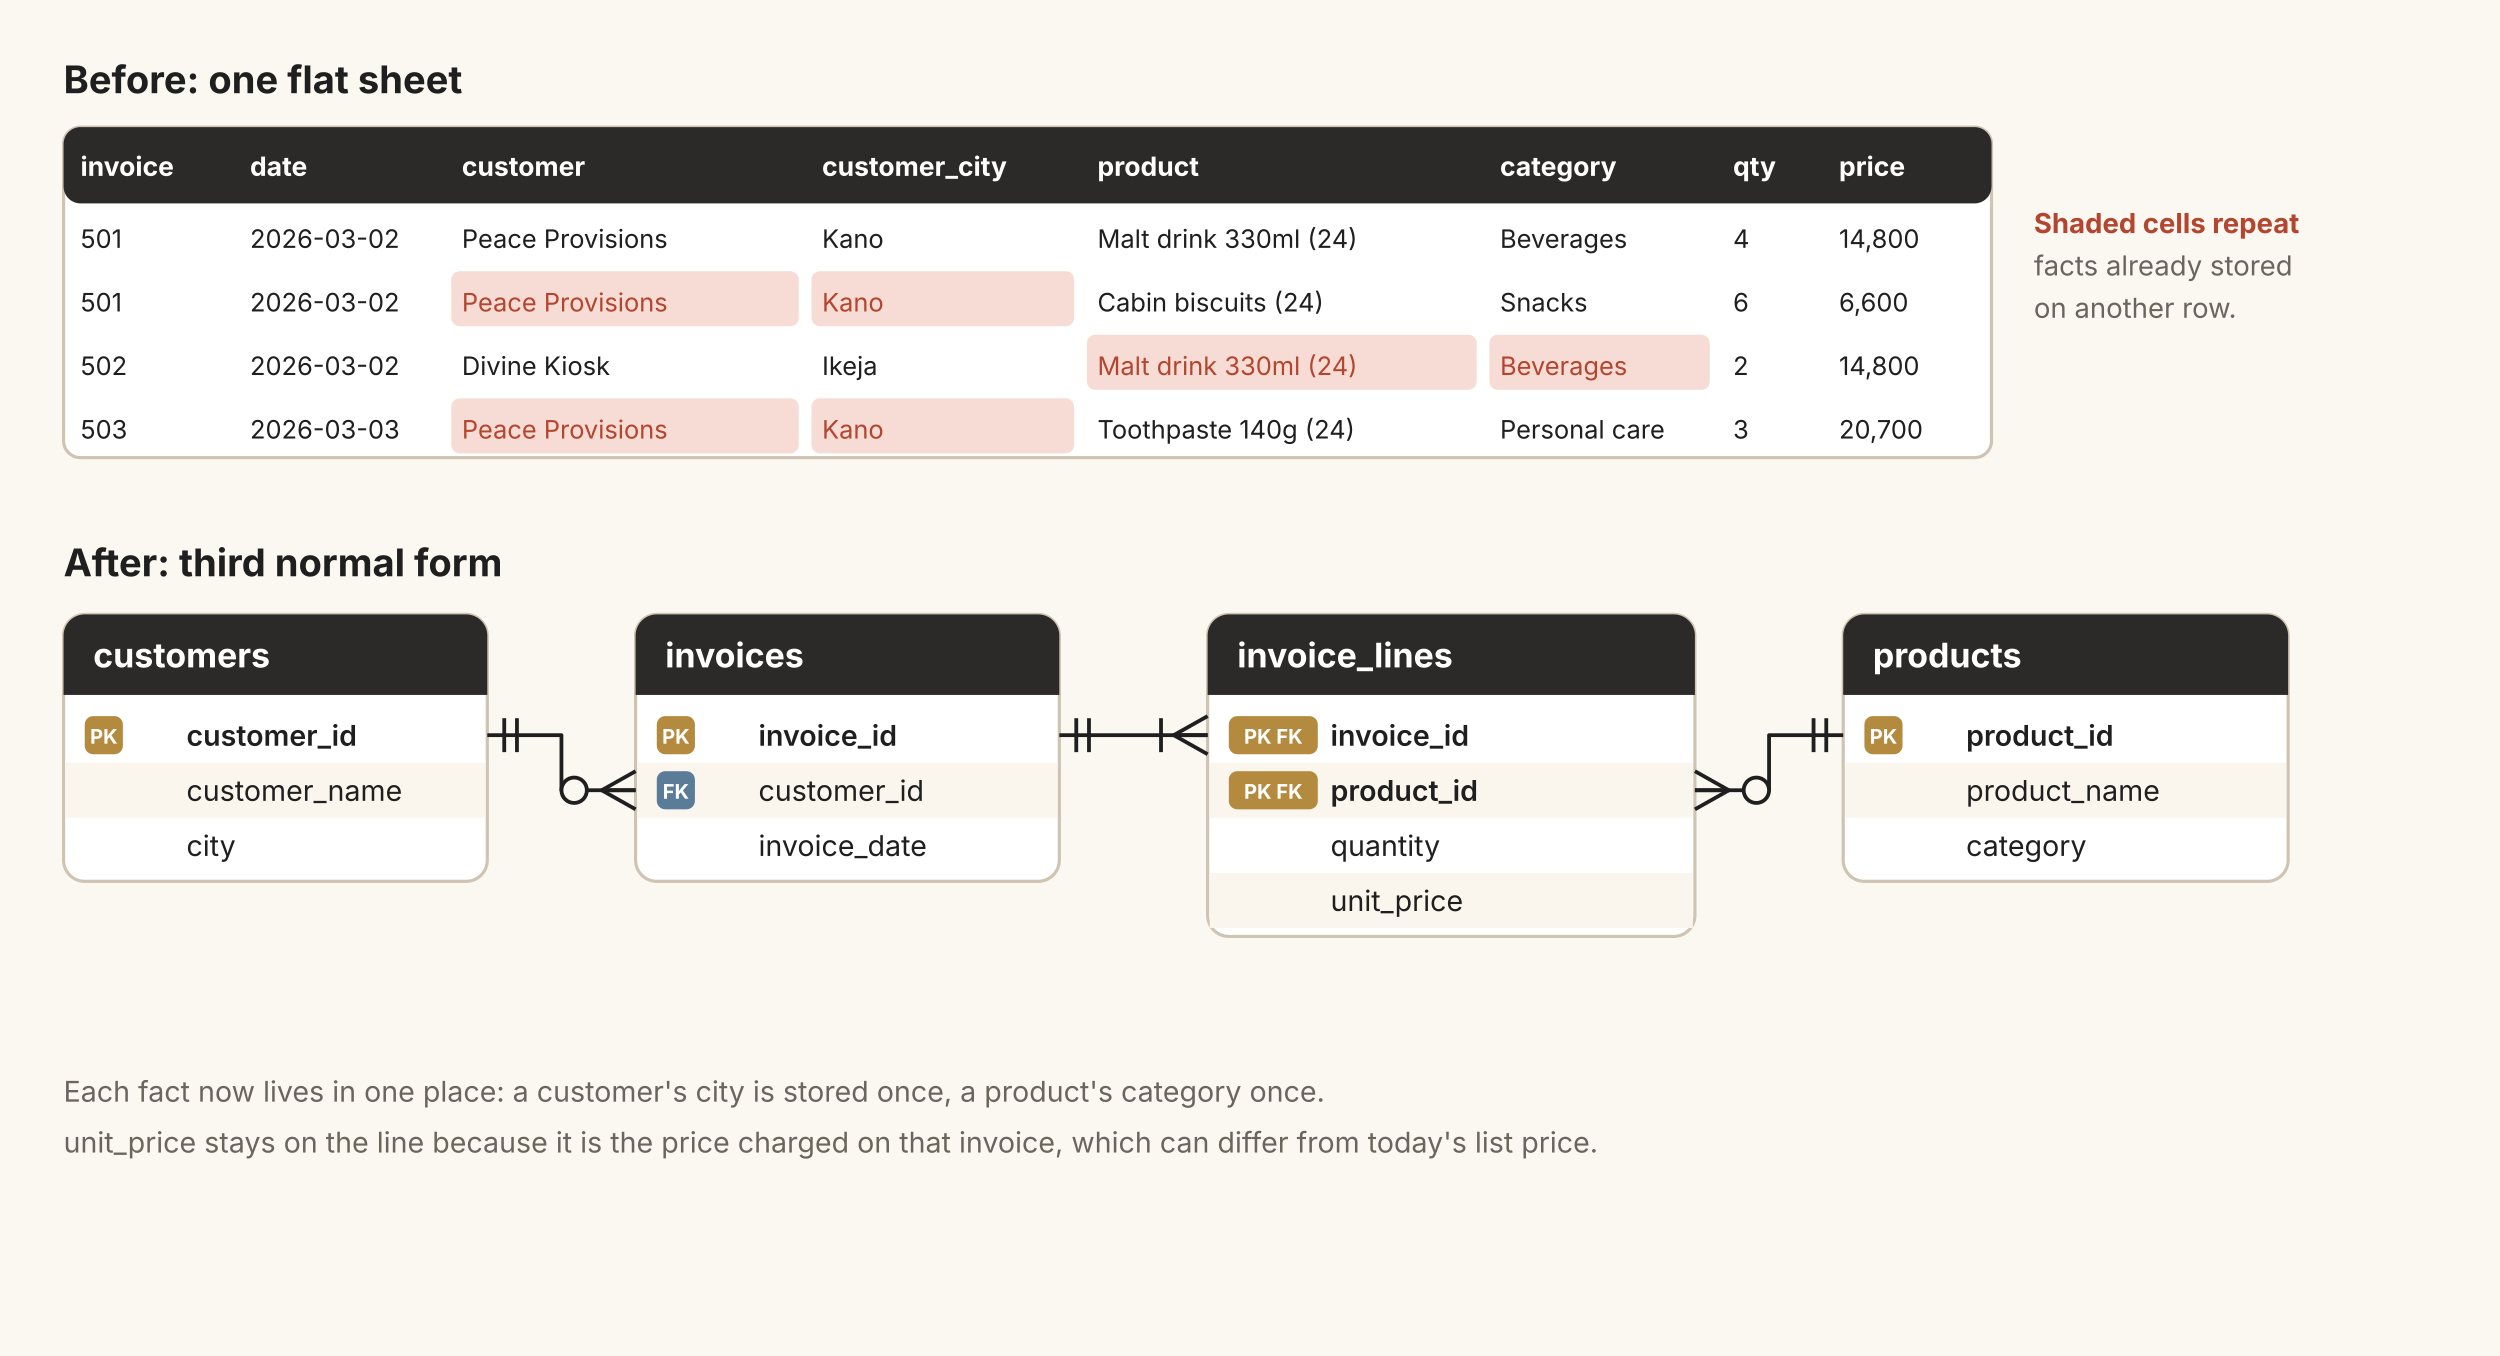
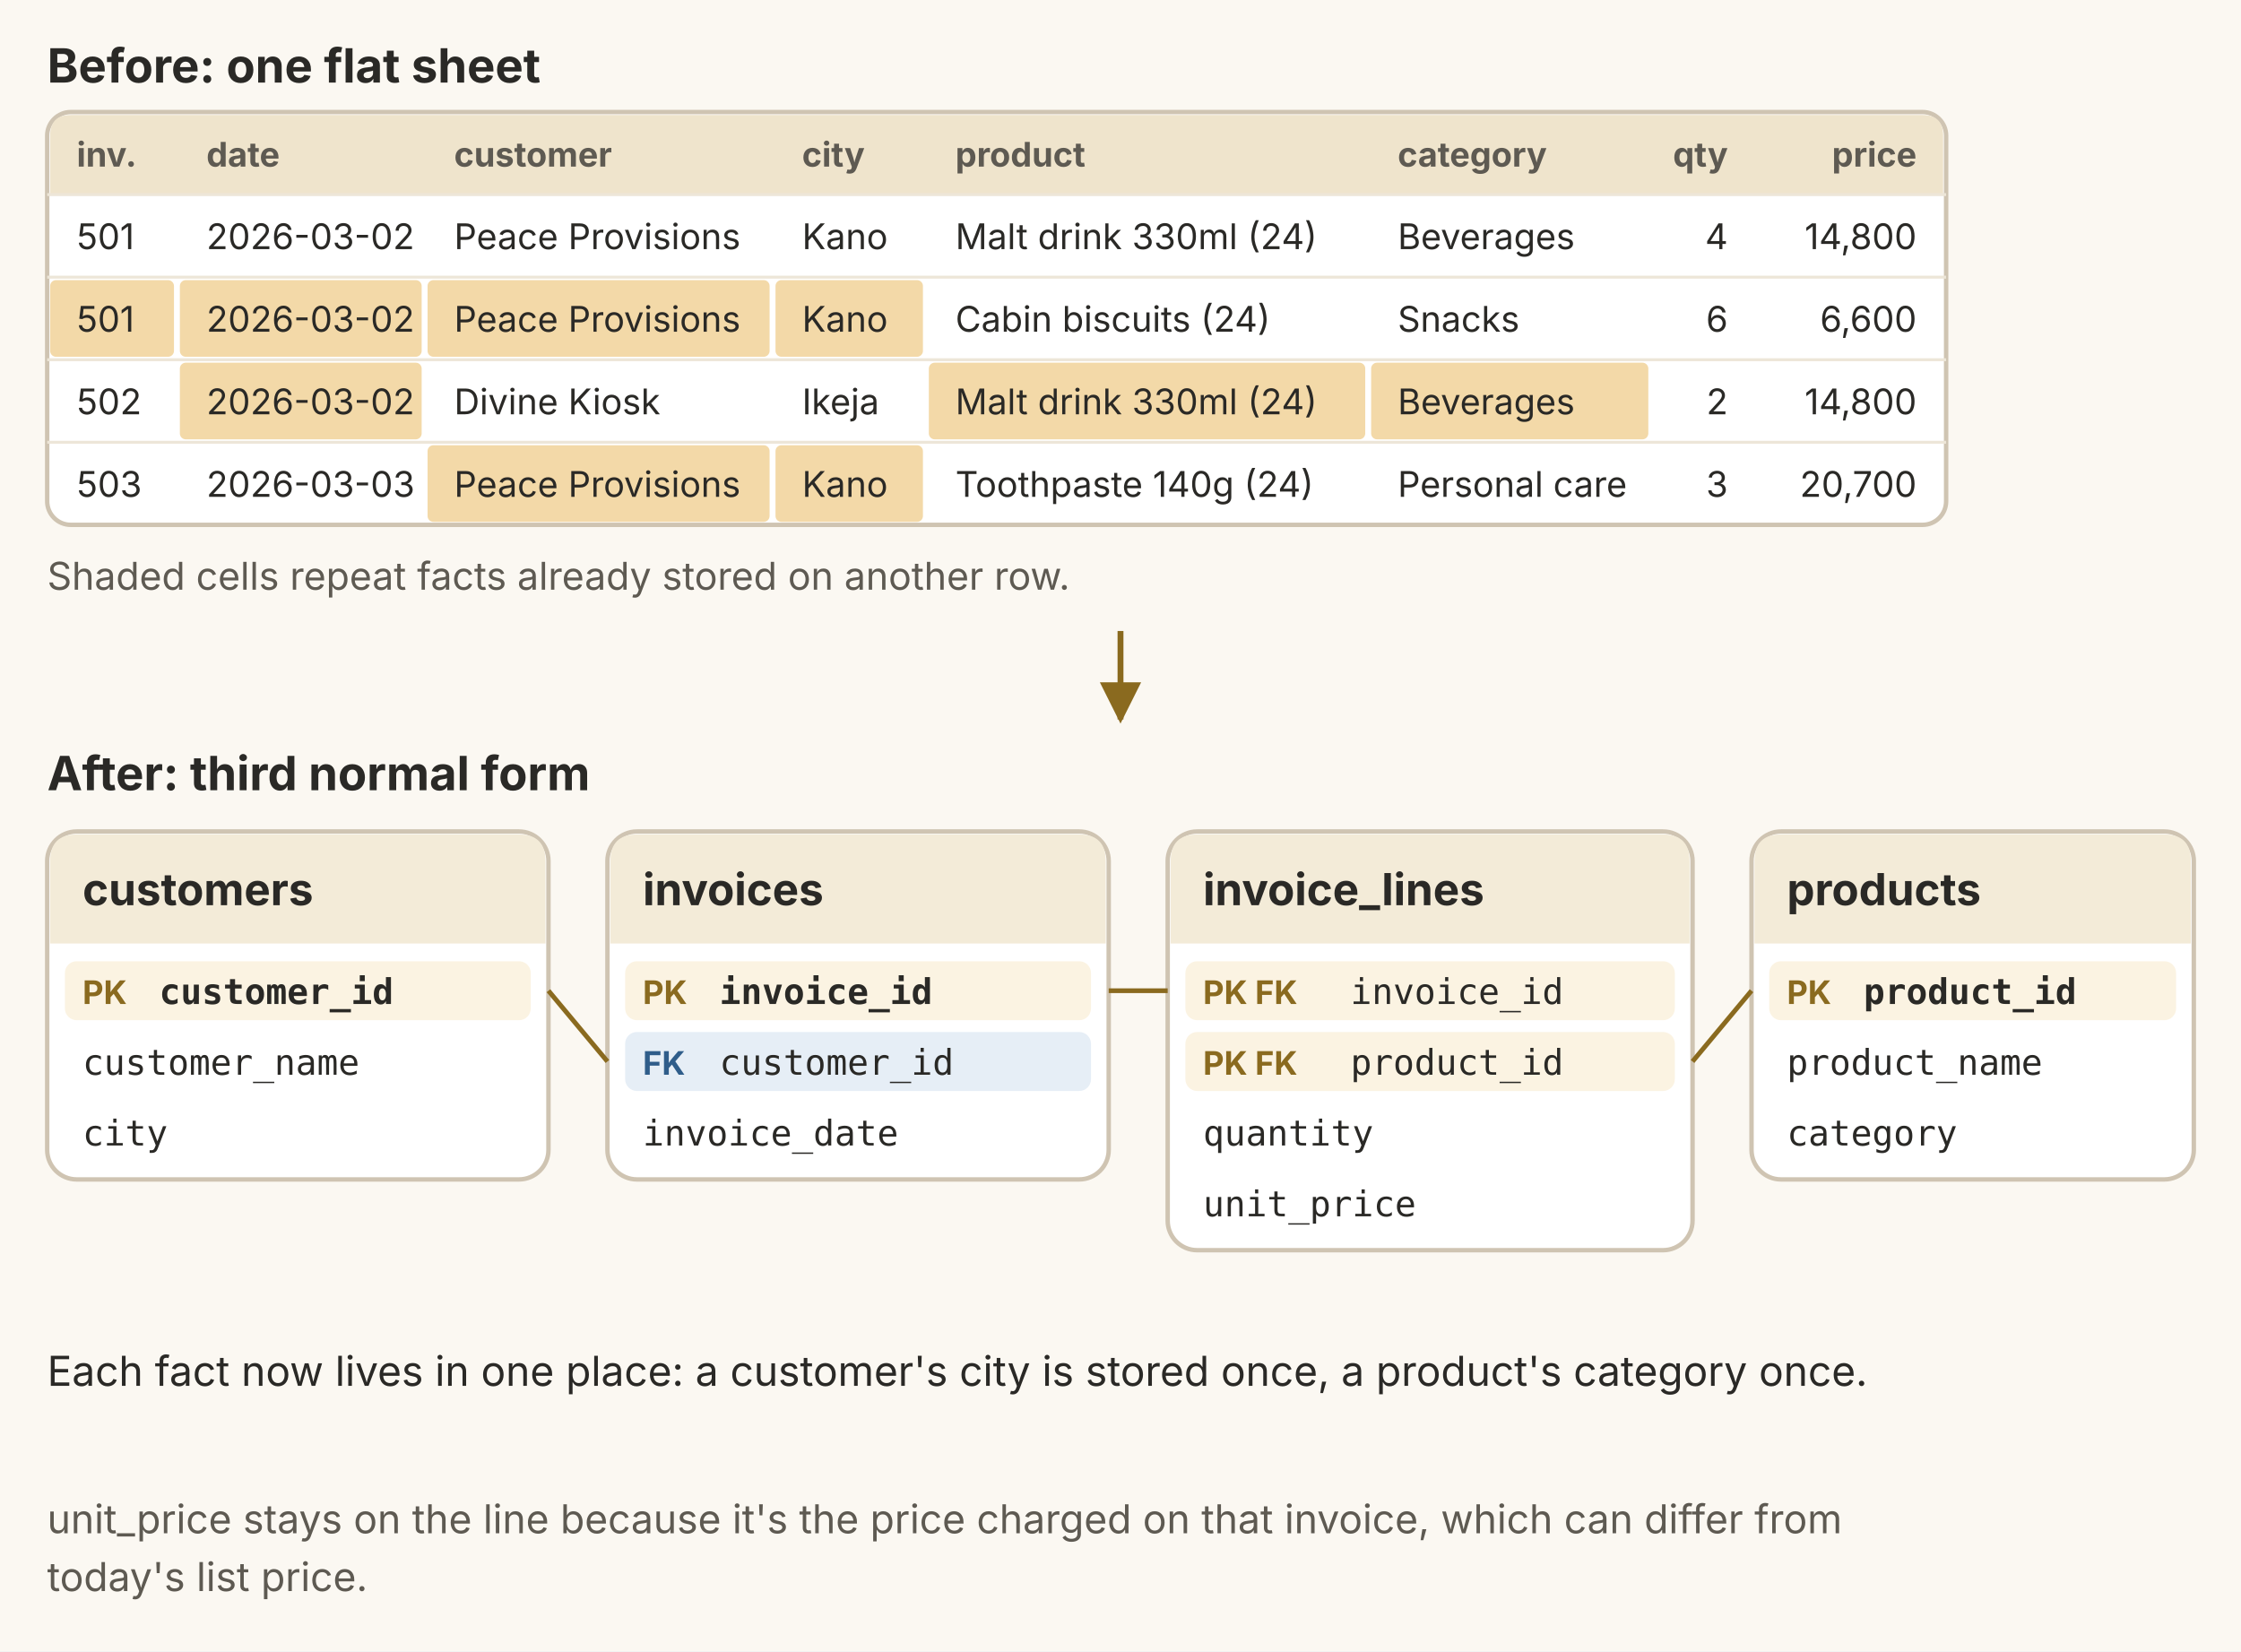
- <svg xmlns="http://www.w3.org/2000/svg" viewBox="0 0 1180 640" width="1180" height="640" role="img" aria-label="Normalising a flat invoice sheet: repeated customer and product details are moved into their own tables, linked by keys.">
-   <rect width="1180" height="640" fill="#FBF8F2" />
-   <text x="30" y="44" font-family="Inter, 'Segoe UI', Arial, sans-serif" font-size="18" font-weight="700" fill="#1F1F1F" text-anchor="start" xml:space="preserve">Before: one flat sheet</text>
-   <rect x="30" y="60" width="910" height="156" rx="8" fill="#fff" stroke="#CFC4B2" stroke-width="1.5" />
-   <rect x="30" y="60" width="910" height="36" rx="8" fill="#2B2A28" />
-   <text x="38" y="83" font-family="Inter, 'Segoe UI', Arial, sans-serif" font-size="12.5" font-weight="700" fill="#fff" text-anchor="start" xml:space="preserve">invoice</text>
-   <text x="38" y="117" font-family="Inter, 'Segoe UI', Arial, sans-serif" font-size="12" font-weight="400" fill="#1F1F1F" text-anchor="start" xml:space="preserve">501</text>
-   <text x="38" y="147" font-family="Inter, 'Segoe UI', Arial, sans-serif" font-size="12" font-weight="400" fill="#1F1F1F" text-anchor="start" xml:space="preserve">501</text>
-   <text x="38" y="177" font-family="Inter, 'Segoe UI', Arial, sans-serif" font-size="12" font-weight="400" fill="#1F1F1F" text-anchor="start" xml:space="preserve">502</text>
-   <text x="38" y="207" font-family="Inter, 'Segoe UI', Arial, sans-serif" font-size="12" font-weight="400" fill="#1F1F1F" text-anchor="start" xml:space="preserve">503</text>
-   <text x="118" y="83" font-family="Inter, 'Segoe UI', Arial, sans-serif" font-size="12.5" font-weight="700" fill="#fff" text-anchor="start" xml:space="preserve">date</text>
-   <text x="118" y="117" font-family="Inter, 'Segoe UI', Arial, sans-serif" font-size="12" font-weight="400" fill="#1F1F1F" text-anchor="start" xml:space="preserve">2026-03-02</text>
-   <text x="118" y="147" font-family="Inter, 'Segoe UI', Arial, sans-serif" font-size="12" font-weight="400" fill="#1F1F1F" text-anchor="start" xml:space="preserve">2026-03-02</text>
-   <text x="118" y="177" font-family="Inter, 'Segoe UI', Arial, sans-serif" font-size="12" font-weight="400" fill="#1F1F1F" text-anchor="start" xml:space="preserve">2026-03-02</text>
-   <text x="118" y="207" font-family="Inter, 'Segoe UI', Arial, sans-serif" font-size="12" font-weight="400" fill="#1F1F1F" text-anchor="start" xml:space="preserve">2026-03-03</text>
-   <text x="218" y="83" font-family="Inter, 'Segoe UI', Arial, sans-serif" font-size="12.5" font-weight="700" fill="#fff" text-anchor="start" xml:space="preserve">customer</text>
-   <text x="218" y="117" font-family="Inter, 'Segoe UI', Arial, sans-serif" font-size="12" font-weight="400" fill="#1F1F1F" text-anchor="start" xml:space="preserve">Peace Provisions</text>
-   <rect x="213" y="128" width="164" height="26" rx="4" fill="#F6DCD5" />
-   <text x="218" y="147" font-family="Inter, 'Segoe UI', Arial, sans-serif" font-size="12" font-weight="400" fill="#B4452F" text-anchor="start" xml:space="preserve">Peace Provisions</text>
-   <text x="218" y="177" font-family="Inter, 'Segoe UI', Arial, sans-serif" font-size="12" font-weight="400" fill="#1F1F1F" text-anchor="start" xml:space="preserve">Divine Kiosk</text>
-   <rect x="213" y="188" width="164" height="26" rx="4" fill="#F6DCD5" />
-   <text x="218" y="207" font-family="Inter, 'Segoe UI', Arial, sans-serif" font-size="12" font-weight="400" fill="#B4452F" text-anchor="start" xml:space="preserve">Peace Provisions</text>
-   <text x="388" y="83" font-family="Inter, 'Segoe UI', Arial, sans-serif" font-size="12.5" font-weight="700" fill="#fff" text-anchor="start" xml:space="preserve">customer_city</text>
-   <text x="388" y="117" font-family="Inter, 'Segoe UI', Arial, sans-serif" font-size="12" font-weight="400" fill="#1F1F1F" text-anchor="start" xml:space="preserve">Kano</text>
-   <rect x="383" y="128" width="124" height="26" rx="4" fill="#F6DCD5" />
-   <text x="388" y="147" font-family="Inter, 'Segoe UI', Arial, sans-serif" font-size="12" font-weight="400" fill="#B4452F" text-anchor="start" xml:space="preserve">Kano</text>
-   <text x="388" y="177" font-family="Inter, 'Segoe UI', Arial, sans-serif" font-size="12" font-weight="400" fill="#1F1F1F" text-anchor="start" xml:space="preserve">Ikeja</text>
-   <rect x="383" y="188" width="124" height="26" rx="4" fill="#F6DCD5" />
-   <text x="388" y="207" font-family="Inter, 'Segoe UI', Arial, sans-serif" font-size="12" font-weight="400" fill="#B4452F" text-anchor="start" xml:space="preserve">Kano</text>
-   <text x="518" y="83" font-family="Inter, 'Segoe UI', Arial, sans-serif" font-size="12.5" font-weight="700" fill="#fff" text-anchor="start" xml:space="preserve">product</text>
-   <text x="518" y="117" font-family="Inter, 'Segoe UI', Arial, sans-serif" font-size="12" font-weight="400" fill="#1F1F1F" text-anchor="start" xml:space="preserve">Malt drink 330ml (24)</text>
-   <text x="518" y="147" font-family="Inter, 'Segoe UI', Arial, sans-serif" font-size="12" font-weight="400" fill="#1F1F1F" text-anchor="start" xml:space="preserve">Cabin biscuits (24)</text>
-   <rect x="513" y="158" width="184" height="26" rx="4" fill="#F6DCD5" />
-   <text x="518" y="177" font-family="Inter, 'Segoe UI', Arial, sans-serif" font-size="12" font-weight="400" fill="#B4452F" text-anchor="start" xml:space="preserve">Malt drink 330ml (24)</text>
-   <text x="518" y="207" font-family="Inter, 'Segoe UI', Arial, sans-serif" font-size="12" font-weight="400" fill="#1F1F1F" text-anchor="start" xml:space="preserve">Toothpaste 140g (24)</text>
-   <text x="708" y="83" font-family="Inter, 'Segoe UI', Arial, sans-serif" font-size="12.5" font-weight="700" fill="#fff" text-anchor="start" xml:space="preserve">category</text>
-   <text x="708" y="117" font-family="Inter, 'Segoe UI', Arial, sans-serif" font-size="12" font-weight="400" fill="#1F1F1F" text-anchor="start" xml:space="preserve">Beverages</text>
-   <text x="708" y="147" font-family="Inter, 'Segoe UI', Arial, sans-serif" font-size="12" font-weight="400" fill="#1F1F1F" text-anchor="start" xml:space="preserve">Snacks</text>
-   <rect x="703" y="158" width="104" height="26" rx="4" fill="#F6DCD5" />
-   <text x="708" y="177" font-family="Inter, 'Segoe UI', Arial, sans-serif" font-size="12" font-weight="400" fill="#B4452F" text-anchor="start" xml:space="preserve">Beverages</text>
-   <text x="708" y="207" font-family="Inter, 'Segoe UI', Arial, sans-serif" font-size="12" font-weight="400" fill="#1F1F1F" text-anchor="start" xml:space="preserve">Personal care</text>
-   <text x="818" y="83" font-family="Inter, 'Segoe UI', Arial, sans-serif" font-size="12.5" font-weight="700" fill="#fff" text-anchor="start" xml:space="preserve">qty</text>
-   <text x="818" y="117" font-family="Inter, 'Segoe UI', Arial, sans-serif" font-size="12" font-weight="400" fill="#1F1F1F" text-anchor="start" xml:space="preserve">4</text>
-   <text x="818" y="147" font-family="Inter, 'Segoe UI', Arial, sans-serif" font-size="12" font-weight="400" fill="#1F1F1F" text-anchor="start" xml:space="preserve">6</text>
-   <text x="818" y="177" font-family="Inter, 'Segoe UI', Arial, sans-serif" font-size="12" font-weight="400" fill="#1F1F1F" text-anchor="start" xml:space="preserve">2</text>
-   <text x="818" y="207" font-family="Inter, 'Segoe UI', Arial, sans-serif" font-size="12" font-weight="400" fill="#1F1F1F" text-anchor="start" xml:space="preserve">3</text>
-   <text x="868" y="83" font-family="Inter, 'Segoe UI', Arial, sans-serif" font-size="12.5" font-weight="700" fill="#fff" text-anchor="start" xml:space="preserve">price</text>
-   <text x="868" y="117" font-family="Inter, 'Segoe UI', Arial, sans-serif" font-size="12" font-weight="400" fill="#1F1F1F" text-anchor="start" xml:space="preserve">14,800</text>
-   <text x="868" y="147" font-family="Inter, 'Segoe UI', Arial, sans-serif" font-size="12" font-weight="400" fill="#1F1F1F" text-anchor="start" xml:space="preserve">6,600</text>
-   <text x="868" y="177" font-family="Inter, 'Segoe UI', Arial, sans-serif" font-size="12" font-weight="400" fill="#1F1F1F" text-anchor="start" xml:space="preserve">14,800</text>
-   <text x="868" y="207" font-family="Inter, 'Segoe UI', Arial, sans-serif" font-size="12" font-weight="400" fill="#1F1F1F" text-anchor="start" xml:space="preserve">20,700</text>
-   <text x="960" y="110" font-family="Inter, 'Segoe UI', Arial, sans-serif" font-size="13" font-weight="700" fill="#B4452F" text-anchor="start" xml:space="preserve">Shaded cells repeat</text>
-   <text x="960" y="130" font-family="Inter, 'Segoe UI', Arial, sans-serif" font-size="13" font-weight="400" fill="#6B665C" text-anchor="start" xml:space="preserve">facts already stored</text>
-   <text x="960" y="150" font-family="Inter, 'Segoe UI', Arial, sans-serif" font-size="13" font-weight="400" fill="#6B665C" text-anchor="start" xml:space="preserve">on another row.</text>
-   <text x="30" y="272" font-family="Inter, 'Segoe UI', Arial, sans-serif" font-size="18" font-weight="700" fill="#1F1F1F" text-anchor="start" xml:space="preserve">After: third normal form</text>
-   <rect x="30" y="290" width="200" height="126" rx="10" fill="#FFFFFF" stroke="#CFC4B2" stroke-width="1.5" />
-   <path d="M30,300 a10,10 0 0 1 10,-10 h180 a10,10 0 0 1 10,10 v28 h-200 z" fill="#2B2A28" />
-   <text x="44" y="315" font-family="Inter, 'Segoe UI', Arial, sans-serif" font-size="16" font-weight="700" fill="#FFFFFF" text-anchor="start" xml:space="preserve">customers</text>
-   <rect x="40" y="338.0" width="18" height="18" rx="4" fill="#B38A3E" />
-   <text x="49.0" y="351.0" font-family="Inter, 'Segoe UI', Arial, sans-serif" font-size="9.5" font-weight="700" fill="#FFFFFF" text-anchor="middle" xml:space="preserve">PK</text>
-   <text x="88" y="352.0" font-family="Inter, 'Segoe UI', Arial, sans-serif" font-size="13.5" font-weight="600" fill="#1F1F1F" text-anchor="start" xml:space="preserve">customer_id</text>
-   <rect x="31" y="360.0" width="198" height="26" fill="#FAF6EE" />
-   <text x="88" y="378.0" font-family="Inter, 'Segoe UI', Arial, sans-serif" font-size="13.5" font-weight="400" fill="#1F1F1F" text-anchor="start" xml:space="preserve">customer_name</text>
-   <text x="88" y="404.0" font-family="Inter, 'Segoe UI', Arial, sans-serif" font-size="13.5" font-weight="400" fill="#1F1F1F" text-anchor="start" xml:space="preserve">city</text>
-   <rect x="300" y="290" width="200" height="126" rx="10" fill="#FFFFFF" stroke="#CFC4B2" stroke-width="1.5" />
-   <path d="M300,300 a10,10 0 0 1 10,-10 h180 a10,10 0 0 1 10,10 v28 h-200 z" fill="#2B2A28" />
-   <text x="314" y="315" font-family="Inter, 'Segoe UI', Arial, sans-serif" font-size="16" font-weight="700" fill="#FFFFFF" text-anchor="start" xml:space="preserve">invoices</text>
-   <rect x="310" y="338.0" width="18" height="18" rx="4" fill="#B38A3E" />
-   <text x="319.0" y="351.0" font-family="Inter, 'Segoe UI', Arial, sans-serif" font-size="9.5" font-weight="700" fill="#FFFFFF" text-anchor="middle" xml:space="preserve">PK</text>
-   <text x="358" y="352.0" font-family="Inter, 'Segoe UI', Arial, sans-serif" font-size="13.5" font-weight="600" fill="#1F1F1F" text-anchor="start" xml:space="preserve">invoice_id</text>
-   <rect x="301" y="360.0" width="198" height="26" fill="#FAF6EE" />
-   <rect x="310" y="364.0" width="18" height="18" rx="4" fill="#5B7C99" />
-   <text x="319.0" y="377.0" font-family="Inter, 'Segoe UI', Arial, sans-serif" font-size="9.5" font-weight="700" fill="#FFFFFF" text-anchor="middle" xml:space="preserve">FK</text>
-   <text x="358" y="378.0" font-family="Inter, 'Segoe UI', Arial, sans-serif" font-size="13.5" font-weight="400" fill="#1F1F1F" text-anchor="start" xml:space="preserve">customer_id</text>
-   <text x="358" y="404.0" font-family="Inter, 'Segoe UI', Arial, sans-serif" font-size="13.5" font-weight="400" fill="#1F1F1F" text-anchor="start" xml:space="preserve">invoice_date</text>
-   <rect x="570" y="290" width="230" height="152" rx="10" fill="#FFFFFF" stroke="#CFC4B2" stroke-width="1.5" />
-   <path d="M570,300 a10,10 0 0 1 10,-10 h210 a10,10 0 0 1 10,10 v28 h-230 z" fill="#2B2A28" />
-   <text x="584" y="315" font-family="Inter, 'Segoe UI', Arial, sans-serif" font-size="16" font-weight="700" fill="#FFFFFF" text-anchor="start" xml:space="preserve">invoice_lines</text>
-   <rect x="580" y="338.0" width="42" height="18" rx="4" fill="#B38A3E" />
-   <text x="601.0" y="351.0" font-family="Inter, 'Segoe UI', Arial, sans-serif" font-size="9.5" font-weight="700" fill="#FFFFFF" text-anchor="middle" xml:space="preserve">PK FK</text>
-   <text x="628" y="352.0" font-family="Inter, 'Segoe UI', Arial, sans-serif" font-size="13.5" font-weight="600" fill="#1F1F1F" text-anchor="start" xml:space="preserve">invoice_id</text>
-   <rect x="571" y="360.0" width="228" height="26" fill="#FAF6EE" />
-   <rect x="580" y="364.0" width="42" height="18" rx="4" fill="#B38A3E" />
-   <text x="601.0" y="377.0" font-family="Inter, 'Segoe UI', Arial, sans-serif" font-size="9.5" font-weight="700" fill="#FFFFFF" text-anchor="middle" xml:space="preserve">PK FK</text>
-   <text x="628" y="378.0" font-family="Inter, 'Segoe UI', Arial, sans-serif" font-size="13.5" font-weight="600" fill="#1F1F1F" text-anchor="start" xml:space="preserve">product_id</text>
-   <text x="628" y="404.0" font-family="Inter, 'Segoe UI', Arial, sans-serif" font-size="13.5" font-weight="400" fill="#1F1F1F" text-anchor="start" xml:space="preserve">quantity</text>
-   <rect x="571" y="412.0" width="228" height="26" fill="#FAF6EE" />
-   <text x="628" y="430.0" font-family="Inter, 'Segoe UI', Arial, sans-serif" font-size="13.5" font-weight="400" fill="#1F1F1F" text-anchor="start" xml:space="preserve">unit_price</text>
-   <rect x="870" y="290" width="210" height="126" rx="10" fill="#FFFFFF" stroke="#CFC4B2" stroke-width="1.5" />
-   <path d="M870,300 a10,10 0 0 1 10,-10 h190 a10,10 0 0 1 10,10 v28 h-210 z" fill="#2B2A28" />
-   <text x="884" y="315" font-family="Inter, 'Segoe UI', Arial, sans-serif" font-size="16" font-weight="700" fill="#FFFFFF" text-anchor="start" xml:space="preserve">products</text>
-   <rect x="880" y="338.0" width="18" height="18" rx="4" fill="#B38A3E" />
-   <text x="889.0" y="351.0" font-family="Inter, 'Segoe UI', Arial, sans-serif" font-size="9.5" font-weight="700" fill="#FFFFFF" text-anchor="middle" xml:space="preserve">PK</text>
-   <text x="928" y="352.0" font-family="Inter, 'Segoe UI', Arial, sans-serif" font-size="13.5" font-weight="600" fill="#1F1F1F" text-anchor="start" xml:space="preserve">product_id</text>
-   <rect x="871" y="360.0" width="208" height="26" fill="#FAF6EE" />
-   <text x="928" y="378.0" font-family="Inter, 'Segoe UI', Arial, sans-serif" font-size="13.5" font-weight="400" fill="#1F1F1F" text-anchor="start" xml:space="preserve">product_name</text>
-   <text x="928" y="404.0" font-family="Inter, 'Segoe UI', Arial, sans-serif" font-size="13.5" font-weight="400" fill="#1F1F1F" text-anchor="start" xml:space="preserve">category</text>
-   <path d="M230,347.0 L265,347.0 L265,373.0 L300,373.0" fill="none" stroke="#1F1F1F" stroke-width="1.8" stroke-linejoin="round" />
-   <path d="M238,355.0 L238,339.0" fill="none" stroke="#1F1F1F" stroke-width="1.8" stroke-linejoin="round" />
-   <path d="M244,355.0 L244,339.0" fill="none" stroke="#1F1F1F" stroke-width="1.8" stroke-linejoin="round" />
-   <path d="M300,364.0 L284,373.0 L300,382.0" fill="none" stroke="#1F1F1F" stroke-width="1.8" stroke-linejoin="round" />
-   <path d="M300,373.0 L284,373.0" fill="none" stroke="#1F1F1F" stroke-width="1.8" stroke-linejoin="round" />
-   <circle cx="271" cy="373.0" r="6" fill="#FBF8F2" stroke="#1F1F1F" stroke-width="1.8" />
-   <path d="M500,347.0 L535,347.0 L535,347.0 L570,347.0" fill="none" stroke="#1F1F1F" stroke-width="1.8" stroke-linejoin="round" />
-   <path d="M508,355.0 L508,339.0" fill="none" stroke="#1F1F1F" stroke-width="1.8" stroke-linejoin="round" />
-   <path d="M514,355.0 L514,339.0" fill="none" stroke="#1F1F1F" stroke-width="1.8" stroke-linejoin="round" />
-   <path d="M570,338.0 L554,347.0 L570,356.0" fill="none" stroke="#1F1F1F" stroke-width="1.8" stroke-linejoin="round" />
-   <path d="M570,347.0 L554,347.0" fill="none" stroke="#1F1F1F" stroke-width="1.8" stroke-linejoin="round" />
-   <path d="M548,339.0 L548,355.0" fill="none" stroke="#1F1F1F" stroke-width="1.8" stroke-linejoin="round" />
-   <path d="M870,347.0 L835,347.0 L835,373.0 L800,373.0" fill="none" stroke="#1F1F1F" stroke-width="1.8" stroke-linejoin="round" />
-   <path d="M862,339.0 L862,355.0" fill="none" stroke="#1F1F1F" stroke-width="1.8" stroke-linejoin="round" />
-   <path d="M856,339.0 L856,355.0" fill="none" stroke="#1F1F1F" stroke-width="1.8" stroke-linejoin="round" />
-   <path d="M800,382.0 L816,373.0 L800,364.0" fill="none" stroke="#1F1F1F" stroke-width="1.8" stroke-linejoin="round" />
-   <path d="M800,373.0 L816,373.0" fill="none" stroke="#1F1F1F" stroke-width="1.8" stroke-linejoin="round" />
-   <circle cx="829" cy="373.0" r="6" fill="#FBF8F2" stroke="#1F1F1F" stroke-width="1.8" />
-   <text x="30" y="520" font-family="Inter, 'Segoe UI', Arial, sans-serif" font-size="13.5" font-weight="400" fill="#6B665C" text-anchor="start" xml:space="preserve">Each fact now lives in one place: a customer's city is stored once, a product's category once.</text>
-   <text x="30" y="544" font-family="Inter, 'Segoe UI', Arial, sans-serif" font-size="13.5" font-weight="400" fill="#6B665C" text-anchor="start" xml:space="preserve">unit_price stays on the line because it is the price charged on that invoice, which can differ from today's list price.</text>
+ <svg xmlns="http://www.w3.org/2000/svg" viewBox="0 0 760 560" width="760" height="560" role="img" aria-label="Normalising a flat invoice sheet: repeated customer and product details are moved into their own tables, linked by keys.">
+   <defs>
+     <marker id="a8A6A1F" viewBox="0 0 10 10" refX="9" refY="5" markerWidth="7" markerHeight="7" orient="auto-start-reverse">
+       <path d="M0,0 L10,5 L0,10 z" fill="#8A6A1F" />
+     </marker>
+   </defs>
+   <rect width="760" height="560" fill="#FBF8F2" />
+   <g font-family="Inter, 'Segoe UI', Arial, sans-serif">
+     <text xml:space="preserve" x="16.0" y="28.0" font-size="16" fill="#2A2926" font-weight="700" text-anchor="start">Before: one flat sheet</text>
+     <rect x="16.0" y="38.0" width="644.0" height="140.0" rx="8" fill="#FFFFFF" stroke="#CFC4B2" stroke-width="1.5" />
+     <path d="M17,66 L17,46 Q17,39 24,39 L652,39 Q659,39 659,46 L659,66 Z" fill="#EFE4CC" />
+     <text xml:space="preserve" x="26.0" y="56.5" font-size="11.5" fill="#5E5A52" font-weight="700" text-anchor="start">inv.</text>
+     <text xml:space="preserve" x="70.0" y="56.5" font-size="11.5" fill="#5E5A52" font-weight="700" text-anchor="start">date</text>
+     <text xml:space="preserve" x="154.0" y="56.5" font-size="11.5" fill="#5E5A52" font-weight="700" text-anchor="start">customer</text>
+     <text xml:space="preserve" x="272.0" y="56.5" font-size="11.5" fill="#5E5A52" font-weight="700" text-anchor="start">city</text>
+     <text xml:space="preserve" x="324.0" y="56.5" font-size="11.5" fill="#5E5A52" font-weight="700" text-anchor="start">product</text>
+     <text xml:space="preserve" x="474.0" y="56.5" font-size="11.5" fill="#5E5A52" font-weight="700" text-anchor="start">category</text>
+     <text xml:space="preserve" x="586.0" y="56.5" font-size="11.5" fill="#5E5A52" font-weight="700" text-anchor="end">qty</text>
+     <text xml:space="preserve" x="650.0" y="56.5" font-size="11.5" fill="#5E5A52" font-weight="700" text-anchor="end">price</text>
+     <line x1="16.0" y1="66.0" x2="660.0" y2="66.0" stroke="#EDE6D8" stroke-width="1" />
+     <text xml:space="preserve" x="26.0" y="84.5" font-size="12" fill="#2A2926" font-weight="400" text-anchor="start">501</text>
+     <text xml:space="preserve" x="70.0" y="84.5" font-size="12" fill="#2A2926" font-weight="400" text-anchor="start">2026-03-02</text>
+     <text xml:space="preserve" x="154.0" y="84.5" font-size="12" fill="#2A2926" font-weight="400" text-anchor="start">Peace Provisions</text>
+     <text xml:space="preserve" x="272.0" y="84.5" font-size="12" fill="#2A2926" font-weight="400" text-anchor="start">Kano</text>
+     <text xml:space="preserve" x="324.0" y="84.5" font-size="12" fill="#2A2926" font-weight="400" text-anchor="start">Malt drink 330ml (24)</text>
+     <text xml:space="preserve" x="474.0" y="84.5" font-size="12" fill="#2A2926" font-weight="400" text-anchor="start">Beverages</text>
+     <text xml:space="preserve" x="586.0" y="84.5" font-size="12" fill="#2A2926" font-weight="400" text-anchor="end">4</text>
+     <text xml:space="preserve" x="650.0" y="84.5" font-size="12" fill="#2A2926" font-weight="400" text-anchor="end">14,800</text>
+     <line x1="16.0" y1="94.0" x2="660.0" y2="94.0" stroke="#EDE6D8" stroke-width="1" />
+     <rect x="17.0" y="95.0" width="42.0" height="26.0" rx="2" fill="#F3D9A8" />
+     <rect x="61.0" y="95.0" width="82.0" height="26.0" rx="2" fill="#F3D9A8" />
+     <rect x="145.0" y="95.0" width="116.0" height="26.0" rx="2" fill="#F3D9A8" />
+     <rect x="263.0" y="95.0" width="50.0" height="26.0" rx="2" fill="#F3D9A8" />
+     <text xml:space="preserve" x="26.0" y="112.5" font-size="12" fill="#2A2926" font-weight="400" text-anchor="start">501</text>
+     <text xml:space="preserve" x="70.0" y="112.5" font-size="12" fill="#2A2926" font-weight="400" text-anchor="start">2026-03-02</text>
+     <text xml:space="preserve" x="154.0" y="112.5" font-size="12" fill="#2A2926" font-weight="400" text-anchor="start">Peace Provisions</text>
+     <text xml:space="preserve" x="272.0" y="112.5" font-size="12" fill="#2A2926" font-weight="400" text-anchor="start">Kano</text>
+     <text xml:space="preserve" x="324.0" y="112.5" font-size="12" fill="#2A2926" font-weight="400" text-anchor="start">Cabin biscuits (24)</text>
+     <text xml:space="preserve" x="474.0" y="112.5" font-size="12" fill="#2A2926" font-weight="400" text-anchor="start">Snacks</text>
+     <text xml:space="preserve" x="586.0" y="112.5" font-size="12" fill="#2A2926" font-weight="400" text-anchor="end">6</text>
+     <text xml:space="preserve" x="650.0" y="112.5" font-size="12" fill="#2A2926" font-weight="400" text-anchor="end">6,600</text>
+     <line x1="16.0" y1="122.0" x2="660.0" y2="122.0" stroke="#EDE6D8" stroke-width="1" />
+     <rect x="315.0" y="123.0" width="148.0" height="26.0" rx="2" fill="#F3D9A8" />
+     <rect x="465.0" y="123.0" width="94.0" height="26.0" rx="2" fill="#F3D9A8" />
+     <rect x="61.0" y="123.0" width="82.0" height="26.0" rx="2" fill="#F3D9A8" />
+     <text xml:space="preserve" x="26.0" y="140.5" font-size="12" fill="#2A2926" font-weight="400" text-anchor="start">502</text>
+     <text xml:space="preserve" x="70.0" y="140.5" font-size="12" fill="#2A2926" font-weight="400" text-anchor="start">2026-03-02</text>
+     <text xml:space="preserve" x="154.0" y="140.5" font-size="12" fill="#2A2926" font-weight="400" text-anchor="start">Divine Kiosk</text>
+     <text xml:space="preserve" x="272.0" y="140.5" font-size="12" fill="#2A2926" font-weight="400" text-anchor="start">Ikeja</text>
+     <text xml:space="preserve" x="324.0" y="140.5" font-size="12" fill="#2A2926" font-weight="400" text-anchor="start">Malt drink 330ml (24)</text>
+     <text xml:space="preserve" x="474.0" y="140.5" font-size="12" fill="#2A2926" font-weight="400" text-anchor="start">Beverages</text>
+     <text xml:space="preserve" x="586.0" y="140.5" font-size="12" fill="#2A2926" font-weight="400" text-anchor="end">2</text>
+     <text xml:space="preserve" x="650.0" y="140.5" font-size="12" fill="#2A2926" font-weight="400" text-anchor="end">14,800</text>
+     <line x1="16.0" y1="150.0" x2="660.0" y2="150.0" stroke="#EDE6D8" stroke-width="1" />
+     <rect x="145.0" y="151.0" width="116.0" height="26.0" rx="2" fill="#F3D9A8" />
+     <rect x="263.0" y="151.0" width="50.0" height="26.0" rx="2" fill="#F3D9A8" />
+     <text xml:space="preserve" x="26.0" y="168.5" font-size="12" fill="#2A2926" font-weight="400" text-anchor="start">503</text>
+     <text xml:space="preserve" x="70.0" y="168.5" font-size="12" fill="#2A2926" font-weight="400" text-anchor="start">2026-03-03</text>
+     <text xml:space="preserve" x="154.0" y="168.5" font-size="12" fill="#2A2926" font-weight="400" text-anchor="start">Peace Provisions</text>
+     <text xml:space="preserve" x="272.0" y="168.5" font-size="12" fill="#2A2926" font-weight="400" text-anchor="start">Kano</text>
+     <text xml:space="preserve" x="324.0" y="168.5" font-size="12" fill="#2A2926" font-weight="400" text-anchor="start">Toothpaste 140g (24)</text>
+     <text xml:space="preserve" x="474.0" y="168.5" font-size="12" fill="#2A2926" font-weight="400" text-anchor="start">Personal care</text>
+     <text xml:space="preserve" x="586.0" y="168.5" font-size="12" fill="#2A2926" font-weight="400" text-anchor="end">3</text>
+     <text xml:space="preserve" x="650.0" y="168.5" font-size="12" fill="#2A2926" font-weight="400" text-anchor="end">20,700</text>
+     <text xml:space="preserve" x="16.0" y="200.0" font-size="13" fill="#5E5A52" font-weight="400" text-anchor="start">Shaded cells repeat facts already stored on another row.</text>
+     <path d="M380.0,214.0 L380.0,244.0" fill="none" stroke="#8A6A1F" stroke-width="2" marker-end="url(#a8A6A1F)" />
+     <text xml:space="preserve" x="16.0" y="268.0" font-size="16" fill="#2A2926" font-weight="700" text-anchor="start">After: third normal form</text>
+     <rect x="16.0" y="282.0" width="170.0" height="118.0" rx="10" fill="#FFFFFF" stroke="#CFC4B2" stroke-width="1.5" />
+     <path d="M17.0,320.0 L17.0,292.0 Q17.0,283.0 26.0,283.0 L176.0,283.0 Q185.0,283.0 185.0,292.0 L185.0,320.0 Z" fill="#F3EBD8" />
+     <text xml:space="preserve" x="28.0" y="307.0" font-size="15" fill="#2A2926" font-weight="700" text-anchor="start">customers</text>
+     <rect x="22.0" y="326.0" width="158.0" height="20.0" rx="4" fill="#FBF3E2" />
+     <text xml:space="preserve" x="28.0" y="340.5" font-size="11" fill="#8A6A1F" font-weight="700" text-anchor="start">PK</text>
+     <text xml:space="preserve" x="54.0" y="340.5" font-size="12" fill="#2A2926" font-weight="700" text-anchor="start" font-family="'JetBrains Mono', Consolas, monospace">customer_id</text>
+     <text xml:space="preserve" x="28.0" y="364.5" font-size="12" fill="#2A2926" font-weight="400" text-anchor="start" font-family="'JetBrains Mono', Consolas, monospace">customer_name</text>
+     <text xml:space="preserve" x="28.0" y="388.5" font-size="12" fill="#2A2926" font-weight="400" text-anchor="start" font-family="'JetBrains Mono', Consolas, monospace">city</text>
+     <rect x="206.0" y="282.0" width="170.0" height="118.0" rx="10" fill="#FFFFFF" stroke="#CFC4B2" stroke-width="1.5" />
+     <path d="M207.0,320.0 L207.0,292.0 Q207.0,283.0 216.0,283.0 L366.0,283.0 Q375.0,283.0 375.0,292.0 L375.0,320.0 Z" fill="#F3EBD8" />
+     <text xml:space="preserve" x="218.0" y="307.0" font-size="15" fill="#2A2926" font-weight="700" text-anchor="start">invoices</text>
+     <rect x="212.0" y="326.0" width="158.0" height="20.0" rx="4" fill="#FBF3E2" />
+     <text xml:space="preserve" x="218.0" y="340.5" font-size="11" fill="#8A6A1F" font-weight="700" text-anchor="start">PK</text>
+     <text xml:space="preserve" x="244.0" y="340.5" font-size="12" fill="#2A2926" font-weight="700" text-anchor="start" font-family="'JetBrains Mono', Consolas, monospace">invoice_id</text>
+     <rect x="212.0" y="350.0" width="158.0" height="20.0" rx="4" fill="#E6EEF6" />
+     <text xml:space="preserve" x="218.0" y="364.5" font-size="11" fill="#2F5D8A" font-weight="700" text-anchor="start">FK</text>
+     <text xml:space="preserve" x="244.0" y="364.5" font-size="12" fill="#2A2926" font-weight="400" text-anchor="start" font-family="'JetBrains Mono', Consolas, monospace">customer_id</text>
+     <text xml:space="preserve" x="218.0" y="388.5" font-size="12" fill="#2A2926" font-weight="400" text-anchor="start" font-family="'JetBrains Mono', Consolas, monospace">invoice_date</text>
+     <rect x="396.0" y="282.0" width="178.0" height="142.0" rx="10" fill="#FFFFFF" stroke="#CFC4B2" stroke-width="1.5" />
+     <path d="M397.0,320.0 L397.0,292.0 Q397.0,283.0 406.0,283.0 L564.0,283.0 Q573.0,283.0 573.0,292.0 L573.0,320.0 Z" fill="#F3EBD8" />
+     <text xml:space="preserve" x="408.0" y="307.0" font-size="15" fill="#2A2926" font-weight="700" text-anchor="start">invoice_lines</text>
+     <rect x="402.0" y="326.0" width="166.0" height="20.0" rx="4" fill="#FBF3E2" />
+     <text xml:space="preserve" x="408.0" y="340.5" font-size="11" fill="#8A6A1F" font-weight="700" text-anchor="start">PK FK</text>
+     <text xml:space="preserve" x="458.0" y="340.5" font-size="12" fill="#2A2926" font-weight="400" text-anchor="start" font-family="'JetBrains Mono', Consolas, monospace">invoice_id</text>
+     <rect x="402.0" y="350.0" width="166.0" height="20.0" rx="4" fill="#FBF3E2" />
+     <text xml:space="preserve" x="408.0" y="364.5" font-size="11" fill="#8A6A1F" font-weight="700" text-anchor="start">PK FK</text>
+     <text xml:space="preserve" x="458.0" y="364.5" font-size="12" fill="#2A2926" font-weight="400" text-anchor="start" font-family="'JetBrains Mono', Consolas, monospace">product_id</text>
+     <text xml:space="preserve" x="408.0" y="388.5" font-size="12" fill="#2A2926" font-weight="400" text-anchor="start" font-family="'JetBrains Mono', Consolas, monospace">quantity</text>
+     <text xml:space="preserve" x="408.0" y="412.5" font-size="12" fill="#2A2926" font-weight="400" text-anchor="start" font-family="'JetBrains Mono', Consolas, monospace">unit_price</text>
+     <rect x="594.0" y="282.0" width="150.0" height="118.0" rx="10" fill="#FFFFFF" stroke="#CFC4B2" stroke-width="1.5" />
+     <path d="M595.0,320.0 L595.0,292.0 Q595.0,283.0 604.0,283.0 L734.0,283.0 Q743.0,283.0 743.0,292.0 L743.0,320.0 Z" fill="#F3EBD8" />
+     <text xml:space="preserve" x="606.0" y="307.0" font-size="15" fill="#2A2926" font-weight="700" text-anchor="start">products</text>
+     <rect x="600.0" y="326.0" width="138.0" height="20.0" rx="4" fill="#FBF3E2" />
+     <text xml:space="preserve" x="606.0" y="340.5" font-size="11" fill="#8A6A1F" font-weight="700" text-anchor="start">PK</text>
+     <text xml:space="preserve" x="632.0" y="340.5" font-size="12" fill="#2A2926" font-weight="700" text-anchor="start" font-family="'JetBrains Mono', Consolas, monospace">product_id</text>
+     <text xml:space="preserve" x="606.0" y="364.5" font-size="12" fill="#2A2926" font-weight="400" text-anchor="start" font-family="'JetBrains Mono', Consolas, monospace">product_name</text>
+     <text xml:space="preserve" x="606.0" y="388.5" font-size="12" fill="#2A2926" font-weight="400" text-anchor="start" font-family="'JetBrains Mono', Consolas, monospace">category</text>
+     <path d="M186,336.0 L206,360.0" fill="none" stroke="#8A6A1F" stroke-width="1.6" />
+     <path d="M376,336.0 L396,336.0" fill="none" stroke="#8A6A1F" stroke-width="1.6" />
+     <path d="M594,336.0 L574,360.0" fill="none" stroke="#8A6A1F" stroke-width="1.6" />
+     <text xml:space="preserve" x="16.0" y="470.0" font-size="14" fill="#2A2926" font-weight="400" text-anchor="start">Each fact now lives in one place: a customer's city is stored once, a product's category once.</text>
+     <text xml:space="preserve" x="16.0" y="520.0" font-size="13.5" fill="#5E5A52" font-weight="400" text-anchor="start">unit_price stays on the line because it's the price charged on that invoice, which can differ from</text>
+     <text xml:space="preserve" x="16.0" y="539.6" font-size="13.5" fill="#5E5A52" font-weight="400" text-anchor="start">today's list price.</text>
+   </g>
</svg>
